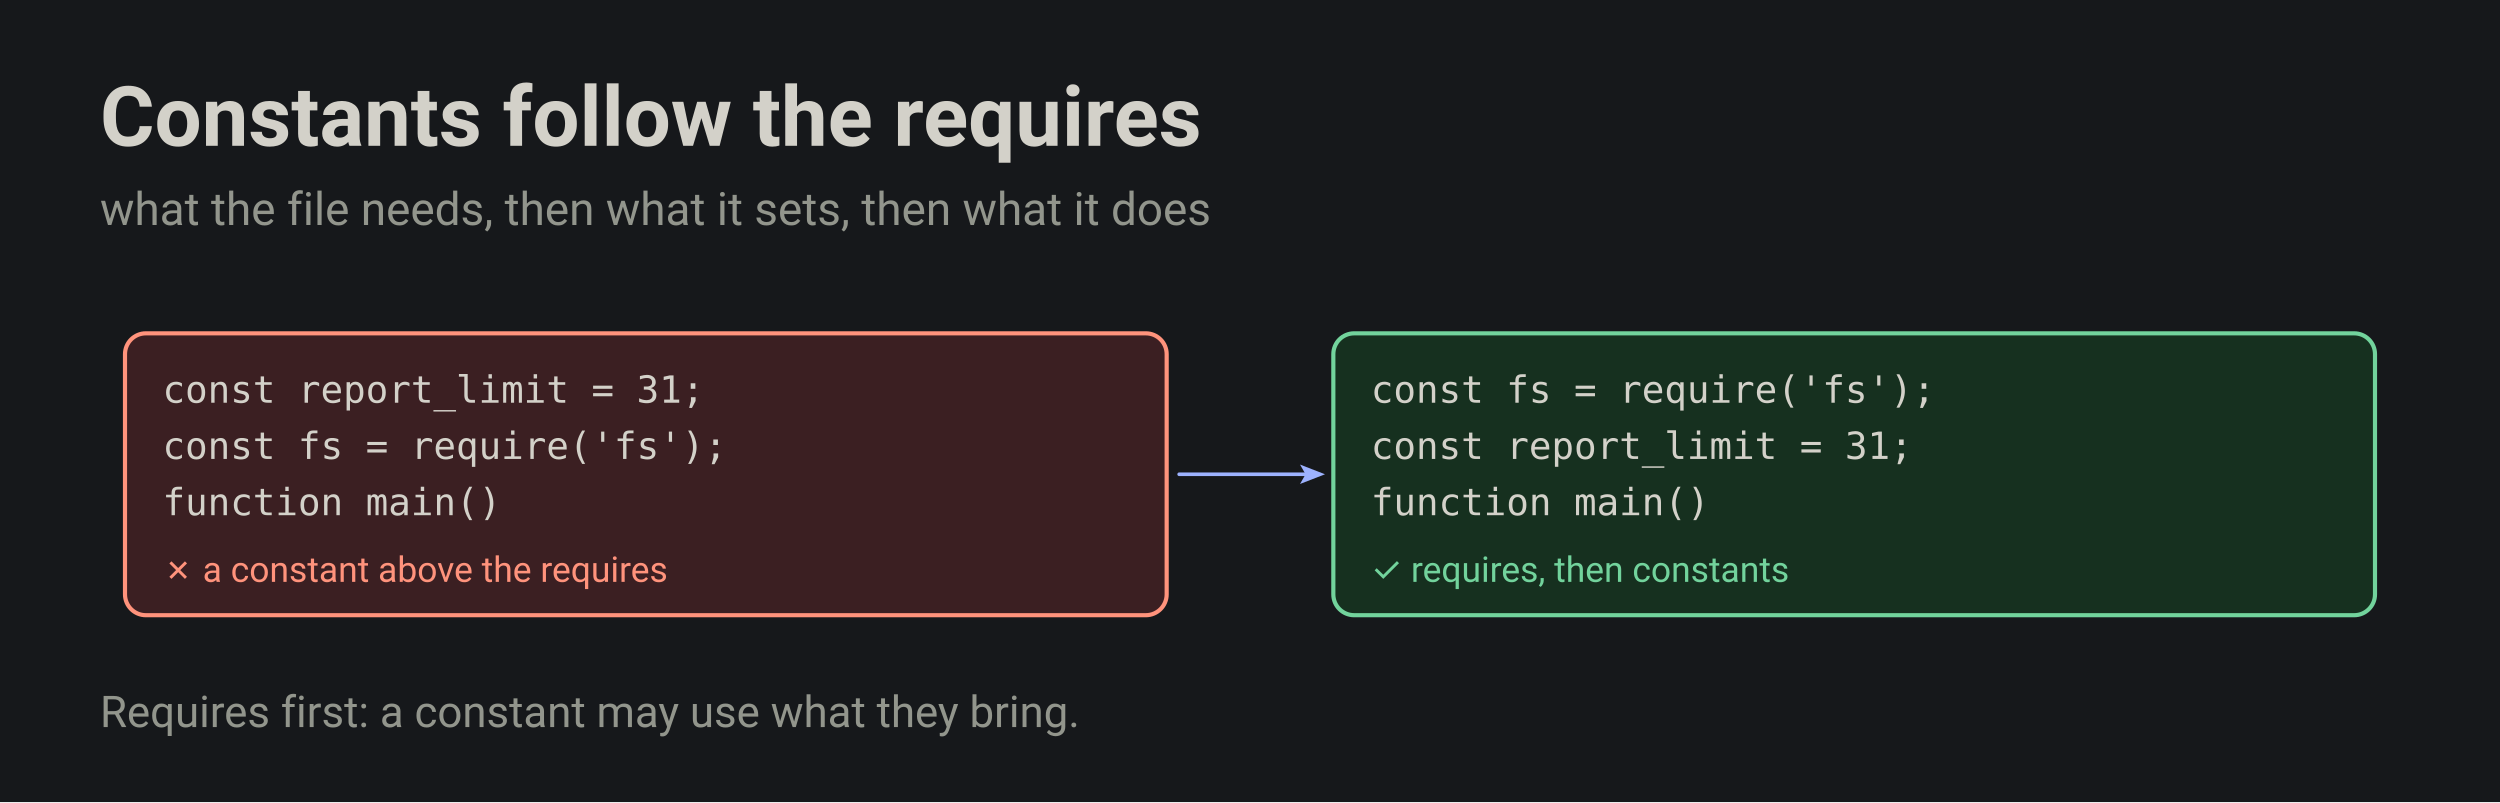
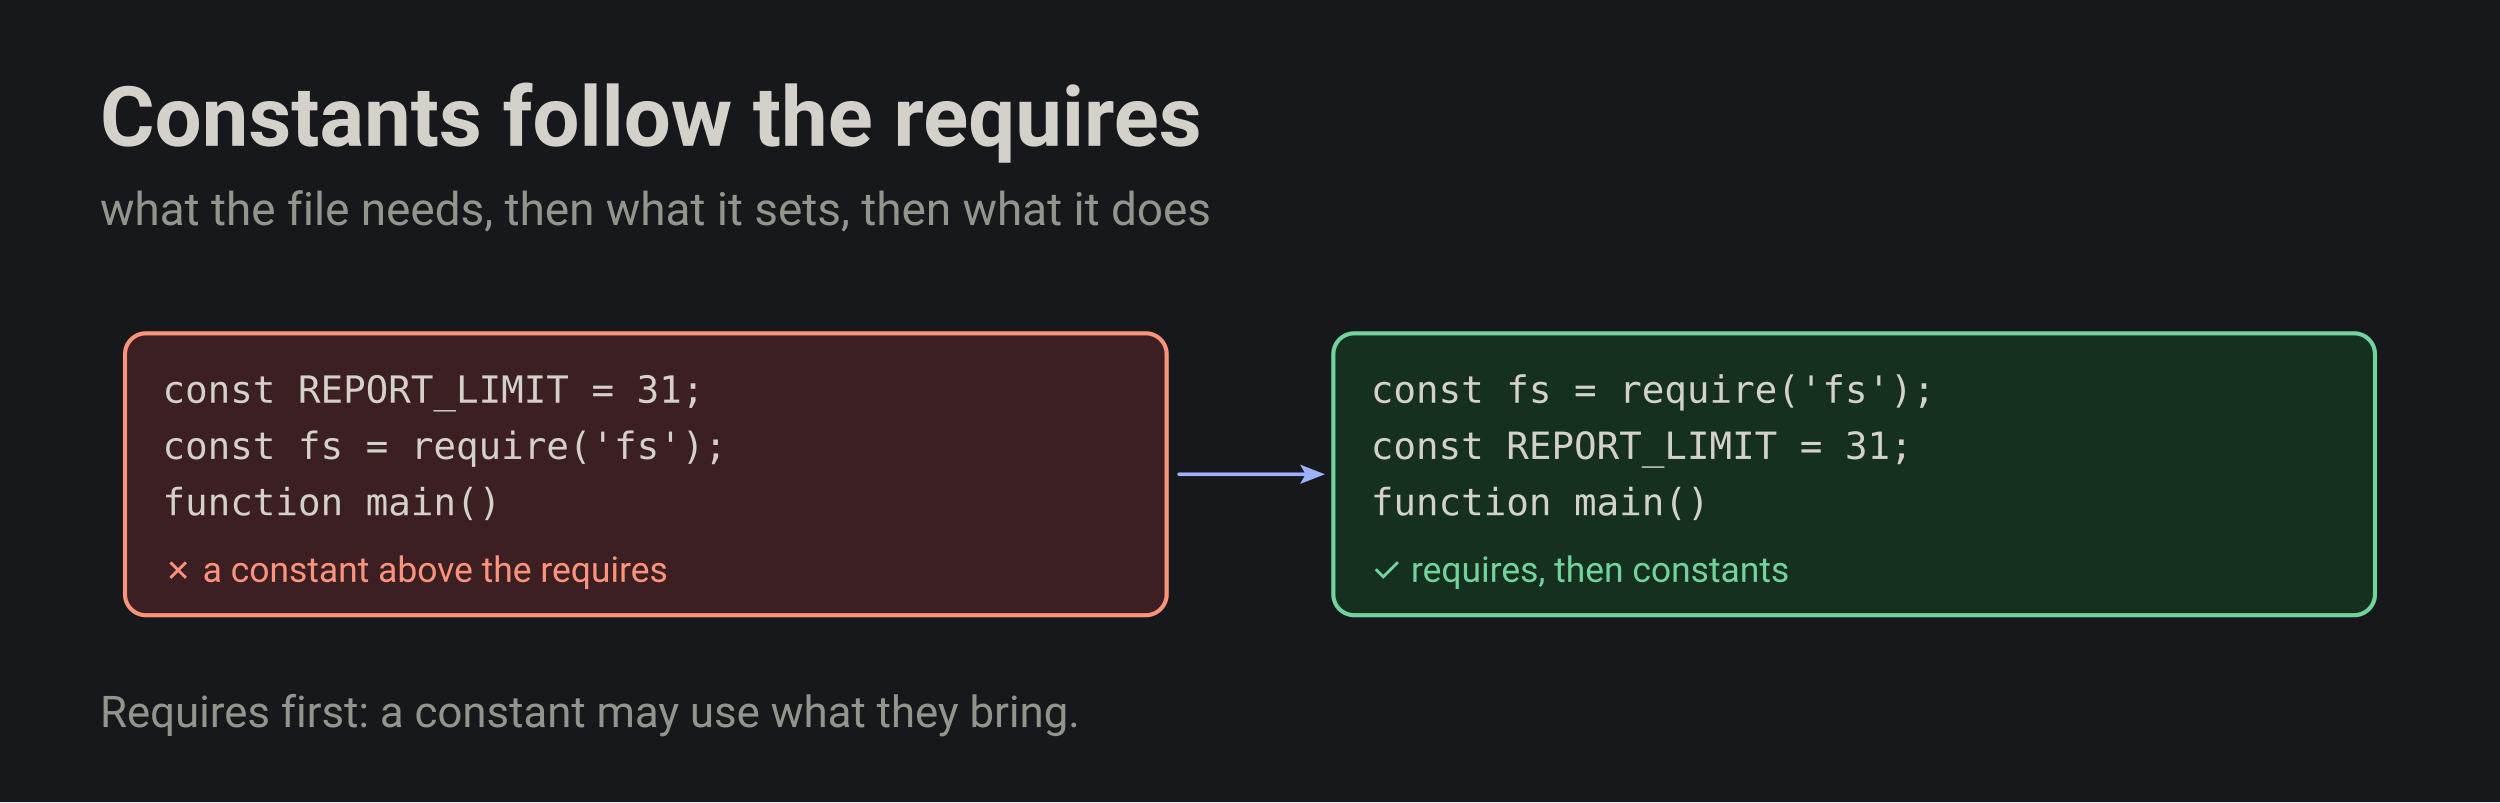
<svg xmlns="http://www.w3.org/2000/svg" width="1200" height="385" viewBox="0 0 1200 385" font-family="system-ui, -apple-system, 'Segoe UI', Roboto, sans-serif">
  <rect width="1200" height="385" fill="#16181b" />
  <defs>
    <marker id="arrow" viewBox="0 0 12 12" refX="8" refY="6" markerUnits="userSpaceOnUse" markerWidth="16" markerHeight="16" orient="auto-start-reverse">
      <path d="M2 2.5 L11 6 L2 9.5 L4 6 z" fill="#9db2ff" stroke-linejoin="round" />
    </marker>
  </defs>
  <text x="48" y="70" fill="#d3d1c9" font-size="40" font-weight="700">Constants follow the requires</text>
  <text x="48" y="108" fill="#92958c" font-size="22">what the file needs, then what it sets, then what it does</text>
  <rect x="60" y="160" width="500" height="135.3" rx="10" fill="#3b1f22" stroke="#ff937c" stroke-width="2" />
  <rect x="640" y="160" width="500" height="135.3" rx="10" fill="#16301f" stroke="#72d39c" stroke-width="2" />
-   <text x="78.0" y="193.3" fill="#d3d1c9" font-size="18" font-family="ui-monospace, 'JetBrains Mono', Menlo, monospace">const report_limit = 31;</text>
+   <text x="78.0" y="193.3" fill="#d3d1c9" font-size="18" font-family="ui-monospace, 'JetBrains Mono', Menlo, monospace">const REPORT_LIMIT = 31;</text>
  <text x="78.0" y="220.3" fill="#d3d1c9" font-size="18" font-family="ui-monospace, 'JetBrains Mono', Menlo, monospace">const fs = require('fs');</text>
  <text x="78.0" y="247.3" fill="#d3d1c9" font-size="18" font-family="ui-monospace, 'JetBrains Mono', Menlo, monospace">function main()</text>
  <text x="78" y="279.3" fill="#ff937c" font-size="17">✗ a constant above the requires</text>
  <text x="658.0" y="193.3" fill="#d3d1c9" font-size="18" font-family="ui-monospace, 'JetBrains Mono', Menlo, monospace">const fs = require('fs');</text>
-   <text x="658.0" y="220.3" fill="#d3d1c9" font-size="18" font-family="ui-monospace, 'JetBrains Mono', Menlo, monospace">const report_limit = 31;</text>
+   <text x="658.0" y="220.3" fill="#d3d1c9" font-size="18" font-family="ui-monospace, 'JetBrains Mono', Menlo, monospace">const REPORT_LIMIT = 31;</text>
  <text x="658.0" y="247.3" fill="#d3d1c9" font-size="18" font-family="ui-monospace, 'JetBrains Mono', Menlo, monospace">function main()</text>
  <text x="658" y="279.3" fill="#72d39c" font-size="17">✓ requires, then constants</text>
  <line x1="566" y1="227.65" x2="632" y2="227.65" stroke="#9db2ff" stroke-width="1.75" stroke-linecap="round" marker-end="url(#arrow)" />
  <text x="48" y="349" fill="#92958c" font-size="21">Requires first: a constant may use what they bring.</text>
</svg>
